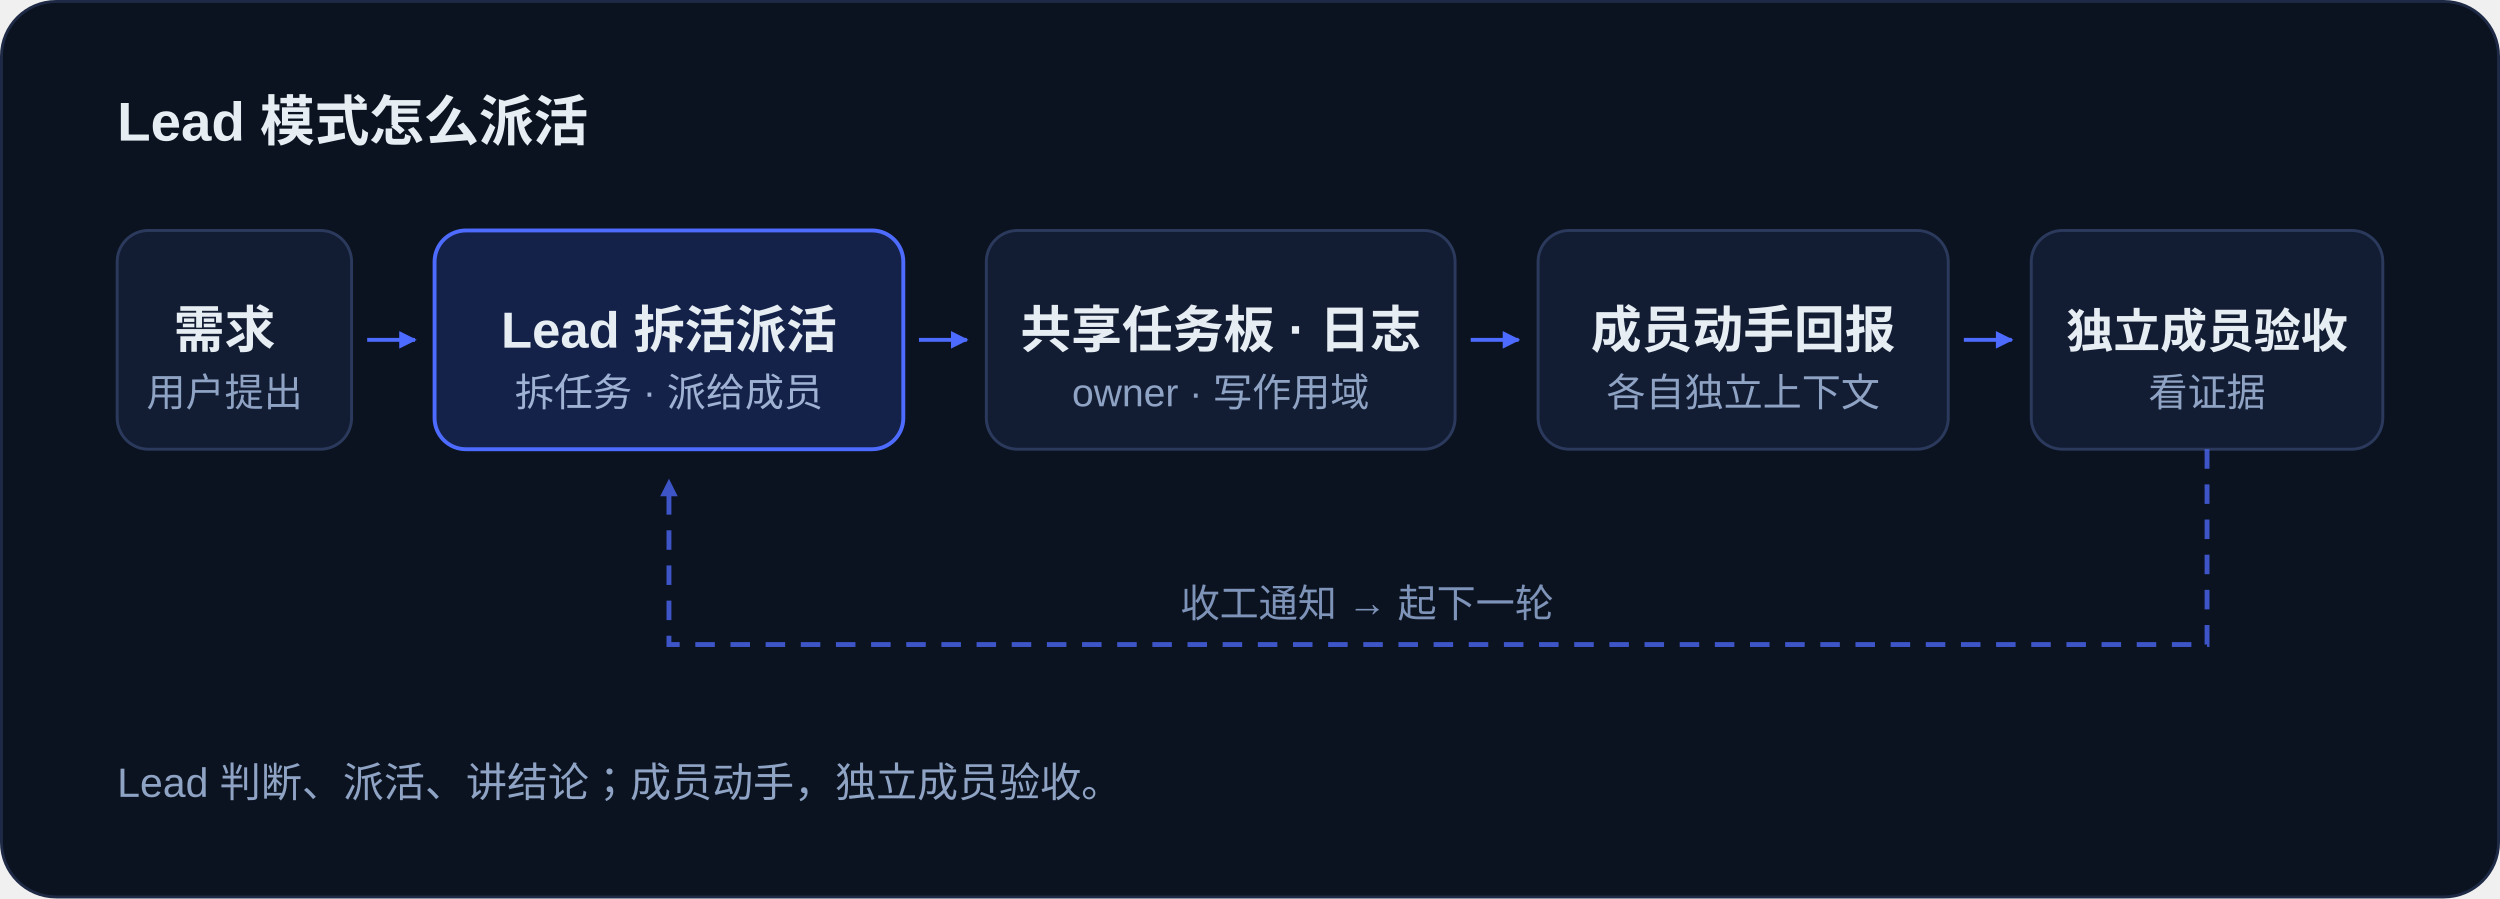
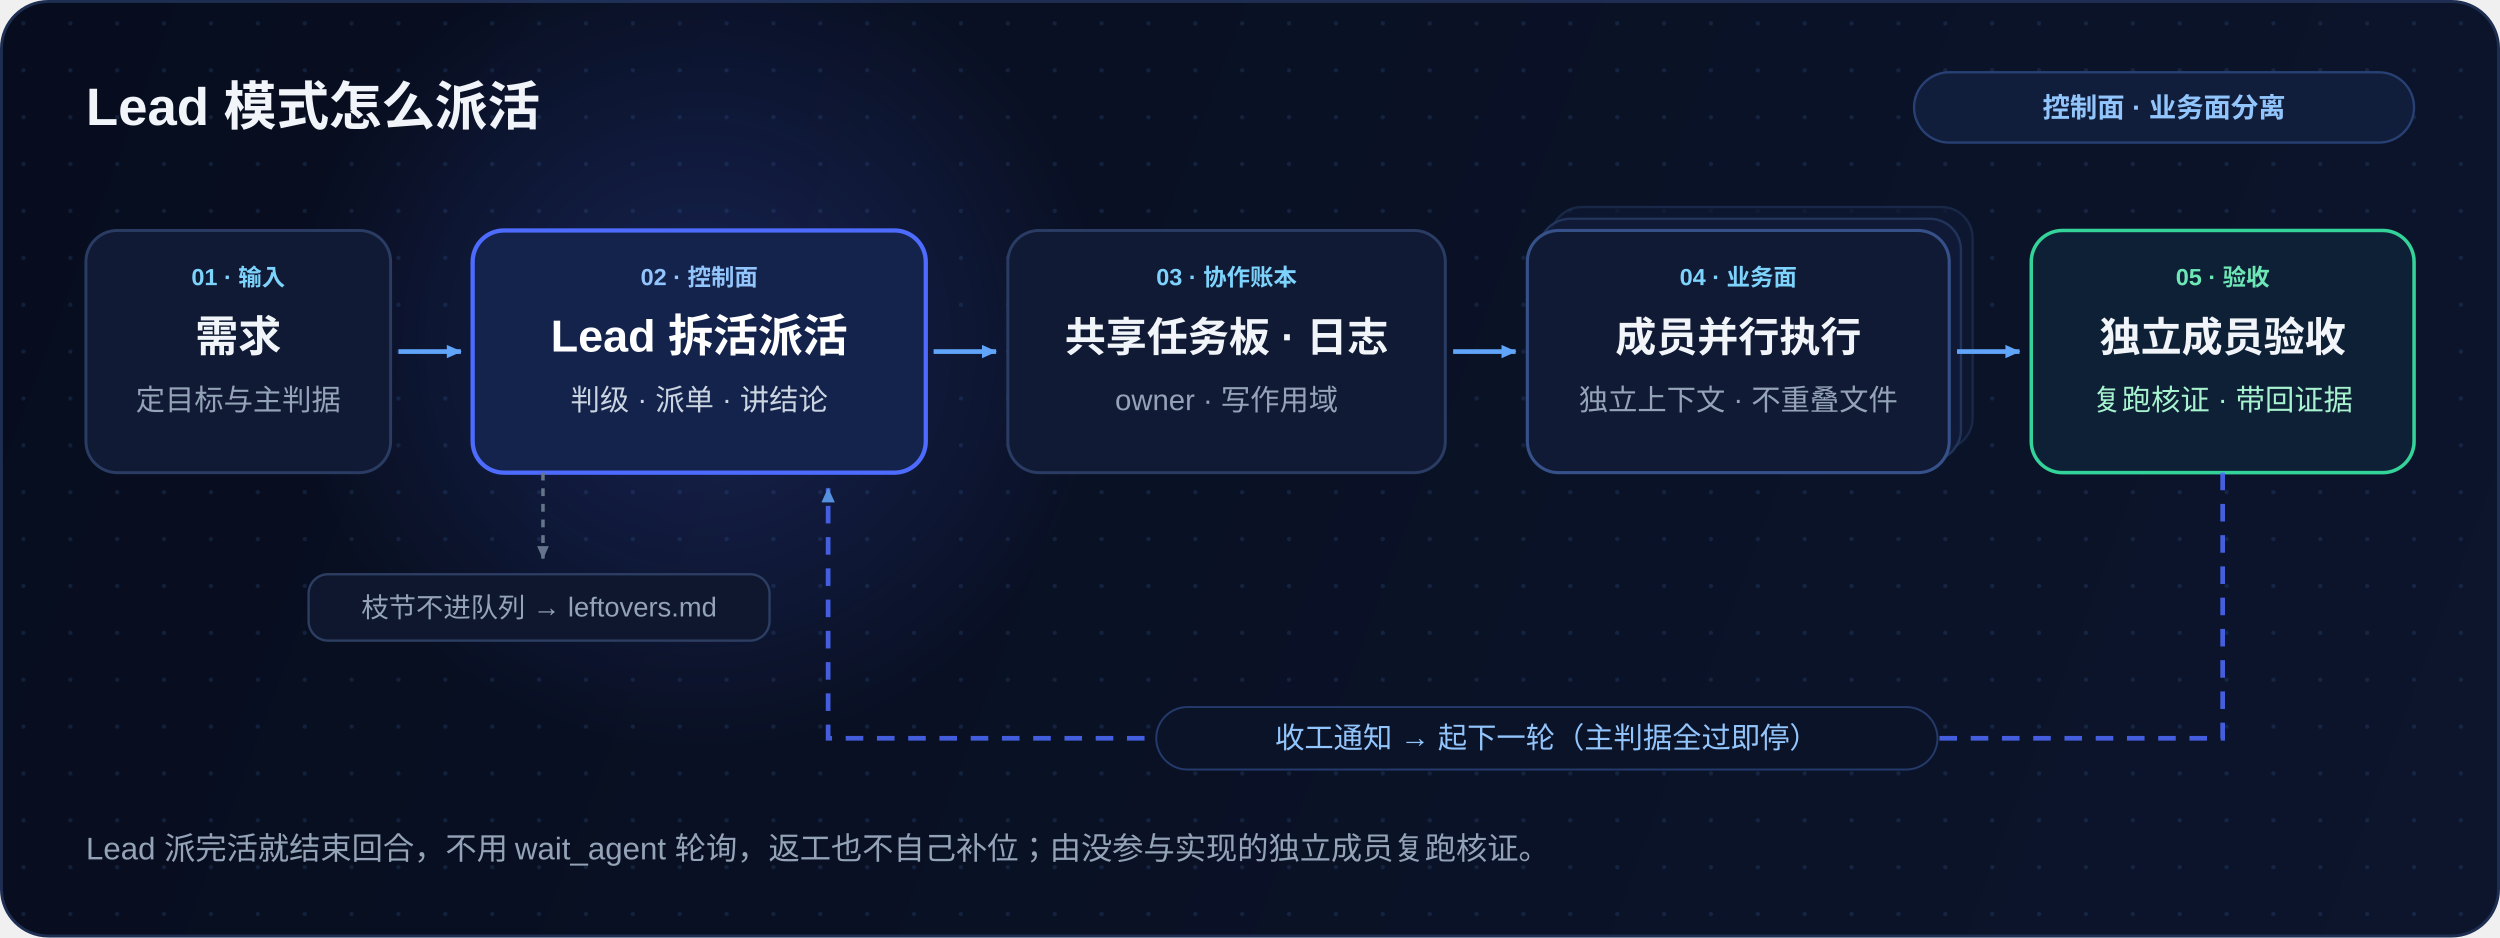
- <svg xmlns="http://www.w3.org/2000/svg" width="1280" height="460" viewBox="0 0 1280 460" role="img" aria-label="Lead 模式怎么派活：需求 → Lead 拆活派活 → 共享任务板与工作日志 → 成员动手回报 → 独立成员验收，再回到 Lead 起下一轮">
+ <svg xmlns="http://www.w3.org/2000/svg" width="1280" height="480" viewBox="0 0 1280 480" role="img" aria-label="Lead 模式怎么派活：需求 → Lead 拆活派活（控制面）→ 共享任务板与工作日志 → 并行成员执行 → 独立成员验收 → 收工通知回到 Lead">
  <defs>
-     <marker id="arrow" viewBox="0 0 10 10" refX="9" refY="5" markerWidth="9" markerHeight="9" markerUnits="userSpaceOnUse" orient="auto">
-       <path d="M0,0 L10,5 L0,10 z" fill="#4D6BFE" />
+     <pattern id="dotGridZh" width="24" height="24" patternUnits="userSpaceOnUse">
+       <circle cx="12" cy="12" r="1.1" fill="#60A5FA" opacity="0.12" />
+     </pattern>
+     <linearGradient id="canvasBgZh" x1="0" y1="0" x2="1280" y2="480" gradientUnits="userSpaceOnUse">
+       <stop offset="0" stop-color="#070D1E" />
+       <stop offset="1" stop-color="#0C152C" />
+     </linearGradient>
+     <radialGradient id="leadGlowZh" cx="358" cy="176" r="210" gradientUnits="userSpaceOnUse">
+       <stop offset="0" stop-color="#4D6BFE" stop-opacity="0.22" />
+       <stop offset="1" stop-color="#4D6BFE" stop-opacity="0" />
+     </radialGradient>
+     <marker id="arrowBlueZh" viewBox="0 0 10 10" refX="8.5" refY="5" markerWidth="8.5" markerHeight="8.5" markerUnits="userSpaceOnUse" orient="auto">
+       <path d="M0,1 L9,5 L0,9 z" fill="#60A5FA" />
+     </marker>
+     <marker id="arrowMutedZh" viewBox="0 0 10 10" refX="8.5" refY="5" markerWidth="7.5" markerHeight="7.5" markerUnits="userSpaceOnUse" orient="auto">
+       <path d="M0,1 L9,5 L0,9 z" fill="#64748B" />
    </marker>
  </defs>
-   <rect x="0.75" y="0.75" width="1278.5" height="458.5" rx="28" fill="#0B1220" stroke="#1E2A45" stroke-width="1.5" />
-   <g font-family="PingFang SC, Helvetica Neue, Arial, sans-serif">
-     <text x="60" y="72" font-size="28" font-weight="700" fill="#E6EDF3">Lead 模式怎么派活</text>
-     <g>
-       <rect x="60" y="118" width="120" height="112" rx="16" fill="#121C33" stroke="#2B3A5C" stroke-width="1.5" />
-       <text x="115" y="178" font-size="26" font-weight="600" text-anchor="middle" fill="#E6EDF3">需求</text>
-       <text x="115" y="208" font-size="20" text-anchor="middle" fill="#8FA3C4">用户提出</text>
+   <rect x="0.75" y="0.75" width="1278.5" height="478.5" rx="24" fill="url(#canvasBgZh)" stroke="#1E2E52" stroke-width="1.5" />
+   <rect x="1" y="1" width="1278" height="478" rx="24" fill="url(#dotGridZh)" />
+   <circle cx="358" cy="176" r="210" fill="url(#leadGlowZh)" />
+   <g font-family="-apple-system, BlinkMacSystemFont, 'SF Pro Display', 'PingFang SC', 'Hiragino Sans GB', 'Helvetica Neue', Arial, sans-serif">
+     <text x="44" y="64" font-size="27" font-weight="700" fill="#F1F5F9">Lead 模式怎么派活</text>
+     <rect x="980" y="37" width="256" height="36" rx="18" fill="#101D3B" stroke="#284074" stroke-width="1.2" />
+     <text x="1108" y="60" font-size="14" font-weight="600" text-anchor="middle" fill="#93C5FD">控制面 · 业务面分离</text>
+     <rect x="794" y="106" width="216" height="124" rx="16" fill="#0E1832" stroke="#223359" stroke-width="1.2" opacity="0.65" />
+     <rect x="788" y="112" width="216" height="124" rx="16" fill="#101B38" stroke="#263963" stroke-width="1.2" opacity="0.85" />
+     <rect x="44" y="118" width="156" height="124" rx="16" fill="#101A34" stroke="#2A3C64" stroke-width="1.5" />
+     <text x="122" y="146" font-size="12" font-weight="700" text-anchor="middle" fill="#7DD3FC">01 · 输入</text>
+     <text x="122" y="180" font-size="22" font-weight="700" text-anchor="middle" fill="#F1F5F9">需求</text>
+     <text x="122" y="210" font-size="15" text-anchor="middle" fill="#94A3B8">定目标与主判据</text>
+     <rect x="242" y="118" width="232" height="124" rx="16" fill="#14234B" stroke="#4D6BFE" stroke-width="2.2" />
+     <text x="358" y="146" font-size="12" font-weight="700" text-anchor="middle" fill="#93C5FD">02 · 控制面</text>
+     <text x="358" y="180" font-size="23" font-weight="700" text-anchor="middle" fill="#FFFFFF">Lead 拆活派活</text>
+     <text x="358" y="210" font-size="15" text-anchor="middle" fill="#CBD5E1">判级 · 派单 · 讲结论</text>
+     <rect x="516" y="118" width="224" height="124" rx="16" fill="#101A34" stroke="#2A3C64" stroke-width="1.5" />
+     <text x="628" y="146" font-size="12" font-weight="700" text-anchor="middle" fill="#7DD3FC">03 · 协作账本</text>
+     <text x="628" y="180" font-size="21" font-weight="700" text-anchor="middle" fill="#F1F5F9">共享任务板 · 日志</text>
+     <text x="628" y="210" font-size="15" text-anchor="middle" fill="#94A3B8">owner · 写作用域</text>
+     <rect x="782" y="118" width="216" height="124" rx="16" fill="#101A34" stroke="#36518A" stroke-width="1.6" />
+     <text x="890" y="146" font-size="12" font-weight="700" text-anchor="middle" fill="#7DD3FC">04 · 业务面</text>
+     <text x="890" y="180" font-size="21" font-weight="700" text-anchor="middle" fill="#F1F5F9">成员并行执行</text>
+     <text x="890" y="210" font-size="15" text-anchor="middle" fill="#94A3B8">独立上下文 · 不重叠文件</text>
+     <rect x="1040" y="118" width="196" height="124" rx="16" fill="#0E2036" stroke="#34D399" stroke-width="1.8" />
+     <text x="1138" y="146" font-size="12" font-weight="700" text-anchor="middle" fill="#6EE7B7">05 · 验收</text>
+     <text x="1138" y="180" font-size="21" font-weight="700" text-anchor="middle" fill="#F1F5F9">独立成员验收</text>
+     <text x="1138" y="210" font-size="15" text-anchor="middle" fill="#A7F3D0">复跑核证 · 带回证据</text>
+     <g stroke="#60A5FA" stroke-width="2.4" marker-end="url(#arrowBlueZh)">
+       <line x1="204" y1="180" x2="236" y2="180" />
+       <line x1="478" y1="180" x2="510" y2="180" />
+       <line x1="744" y1="180" x2="776" y2="180" />
+       <line x1="1002" y1="180" x2="1034" y2="180" />
    </g>
-     <g>
-       <rect x="222.5" y="118" width="240" height="112" rx="16" fill="#14224A" stroke="#4D6BFE" stroke-width="2" />
-       <text x="342.5" y="178" font-size="26" font-weight="600" text-anchor="middle" fill="#E6EDF3">Lead 拆活派活</text>
-       <text x="342.5" y="208" font-size="20" text-anchor="middle" fill="#9FB2D4">拆任务 · 派给成员</text>
-     </g>
-     <g>
-       <rect x="505" y="118" width="240" height="112" rx="16" fill="#121C33" stroke="#2B3A5C" stroke-width="1.5" />
-       <text x="625" y="178" font-size="26" font-weight="600" text-anchor="middle" fill="#E6EDF3">共享任务板 · 日志</text>
-       <text x="625" y="208" font-size="20" text-anchor="middle" fill="#8FA3C4">owner · 写作用域</text>
-     </g>
-     <g>
-       <rect x="787.5" y="118" width="210" height="112" rx="16" fill="#121C33" stroke="#2B3A5C" stroke-width="1.5" />
-       <text x="892.5" y="178" font-size="26" font-weight="600" text-anchor="middle" fill="#E6EDF3">成员动手回报</text>
-       <text x="892.5" y="208" font-size="20" text-anchor="middle" fill="#8FA3C4">各自独立上下文</text>
-     </g>
-     <g>
-       <rect x="1040" y="118" width="180" height="112" rx="16" fill="#121C33" stroke="#2B3A5C" stroke-width="1.5" />
-       <text x="1130" y="178" font-size="24" font-weight="600" text-anchor="middle" fill="#E6EDF3">独立成员验收</text>
-       <text x="1130" y="208" font-size="20" text-anchor="middle" fill="#8FA3C4">看证据</text>
-     </g>
-     <g stroke="#4D6BFE" stroke-width="2" marker-end="url(#arrow)">
-       <line x1="188" y1="174" x2="212.5" y2="174" />
-       <line x1="470.5" y1="174" x2="495" y2="174" />
-       <line x1="753" y1="174" x2="777.5" y2="174" />
-       <line x1="1005.5" y1="174" x2="1030" y2="174" />
-     </g>
-     <path d="M1130 230 V330 H342.5 V246" fill="none" stroke="#4D6BFE" stroke-width="2.5" stroke-dasharray="10 8" opacity="0.75" marker-end="url(#arrow)" />
-     <text x="700" y="316" font-size="20" text-anchor="middle" fill="#7E93B8">收工通知 → 起下一轮</text>
-     <text x="60" y="408" font-size="21" fill="#8FA3C4">Lead 判断、派活、讲结论；成员动手，独立成员验收。</text>
+     <line x1="278" y1="242" x2="278" y2="286" stroke="#64748B" stroke-width="1.8" stroke-dasharray="4 4" marker-end="url(#arrowMutedZh)" />
+     <rect x="158" y="294" width="236" height="34" rx="10" fill="#0E172E" stroke="#2D3E63" stroke-width="1.2" />
+     <text x="276" y="316" font-size="14" font-weight="500" text-anchor="middle" fill="#94A3B8">枝节不进队列 → leftovers.md</text>
+     <path d="M 1138 242 V 378 H 424 V 250" fill="none" stroke="#4D6BFE" stroke-width="2.4" stroke-dasharray="9 7" opacity="0.85" marker-end="url(#arrowBlueZh)" />
+     <rect x="592" y="362" width="400" height="32" rx="16" fill="#0B1328" stroke="#243A6B" stroke-width="1" />
+     <text x="792" y="383" font-size="15" font-weight="500" text-anchor="middle" fill="#93C5FD">收工通知 → 起下一轮（主判据全过即停）</text>
+     <text x="44" y="440" font-size="16" fill="#94A3B8">Lead 派完活就结束回合，不用 wait_agent 轮询，返工也不自己补位；由没参与实现的独立成员复跑核证。</text>
  </g>
</svg>
